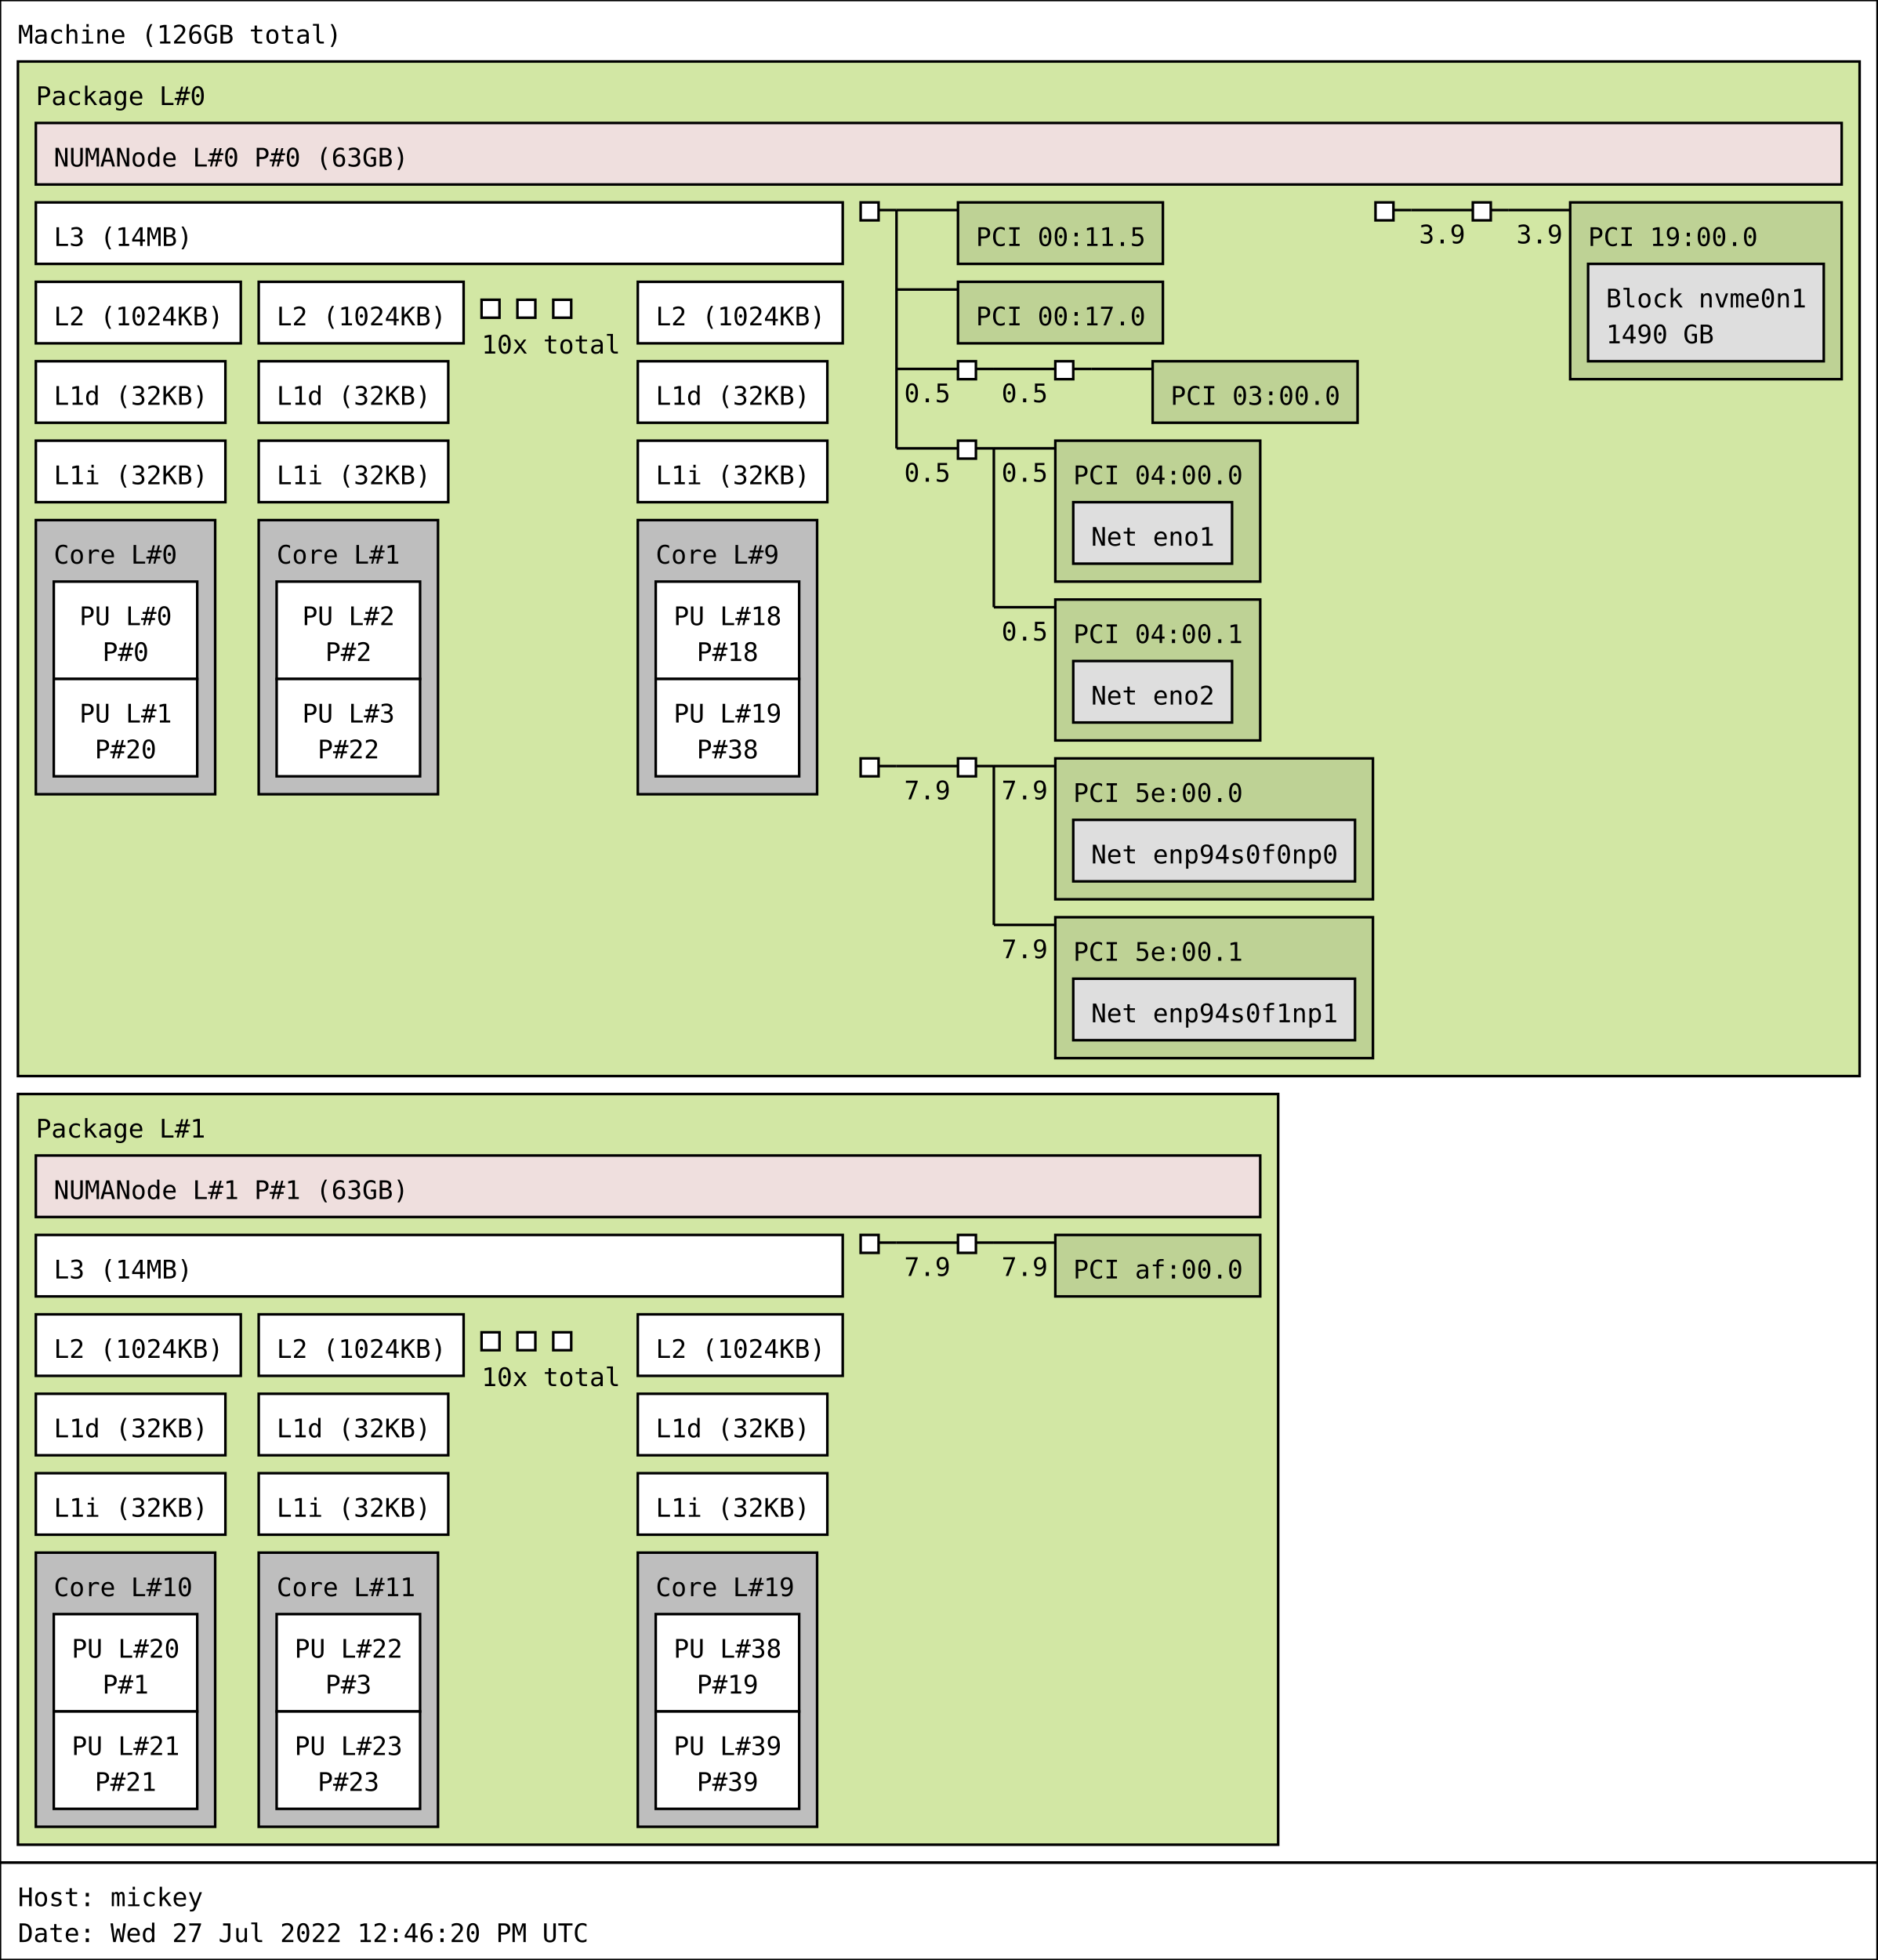
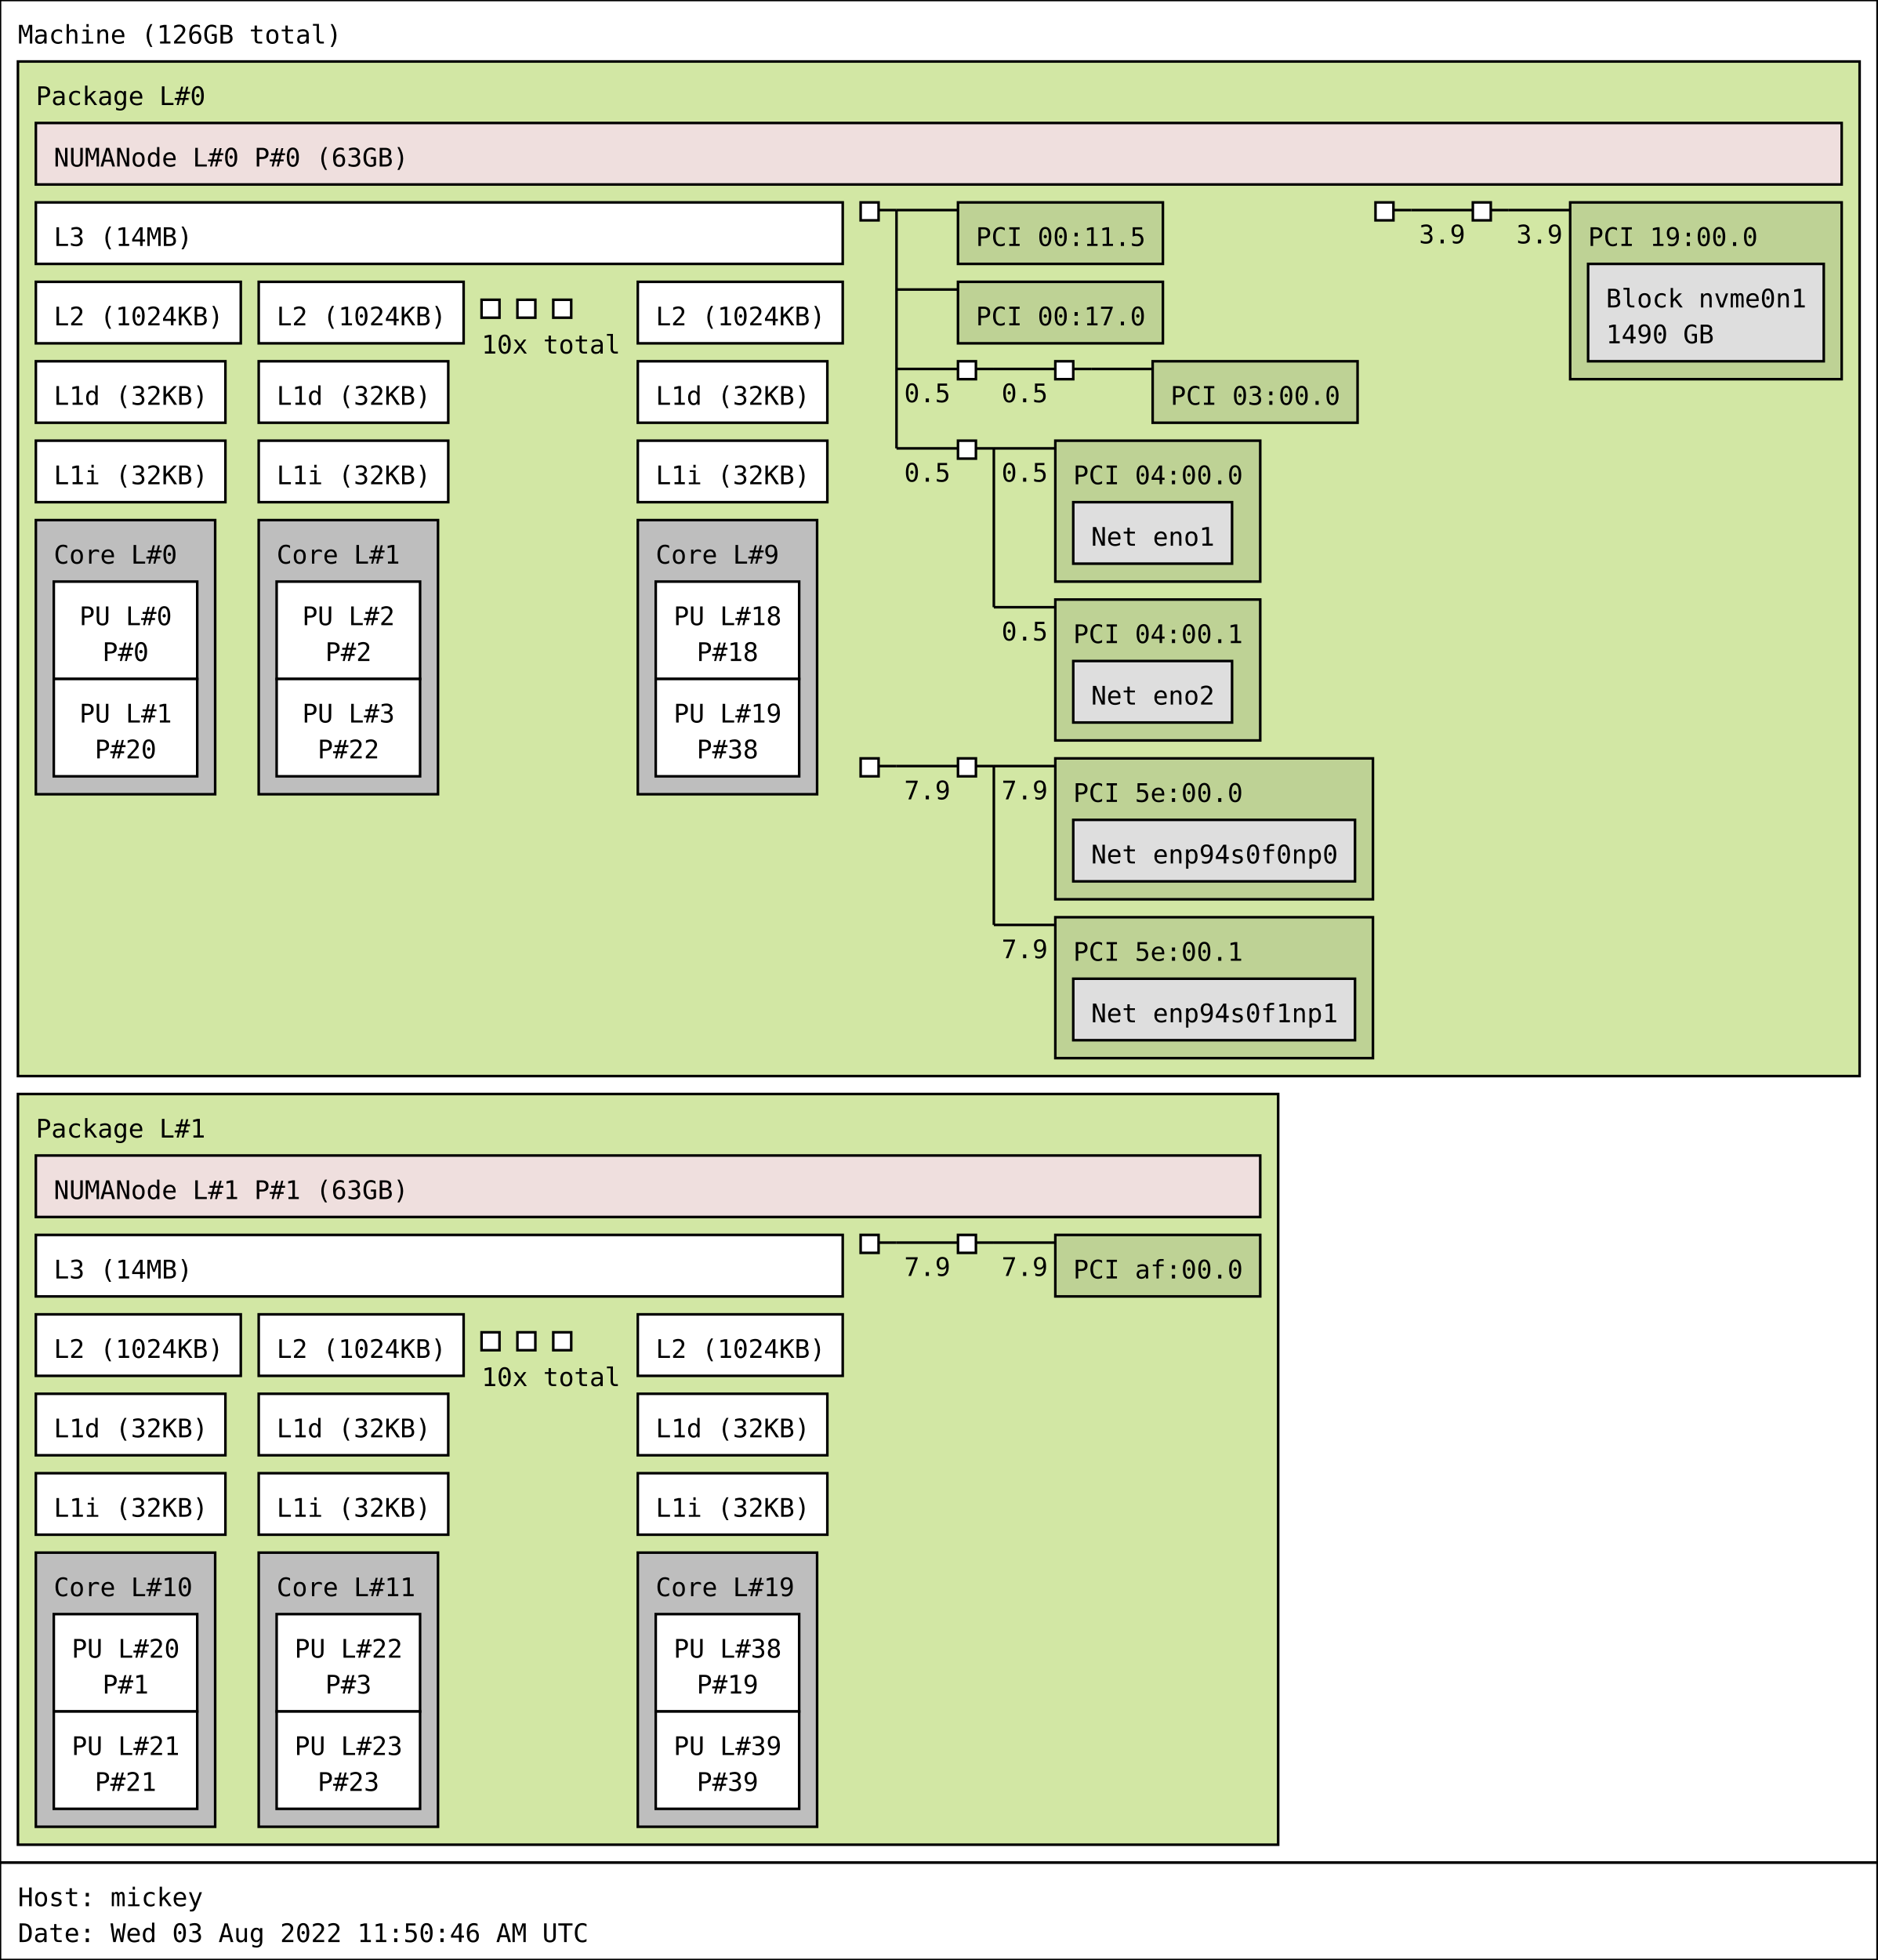
<svg xmlns="http://www.w3.org/2000/svg" width="733px" height="765px" viewBox="0 0 733px 765px" version="1.1">
  <rect id="Machine_0_rect" class="Machine" x="0" y="0" width="733" height="727" fill="rgb(255,255,255)" stroke="rgb(0,0,0)" stroke-width="1" />
  <text id="Machine_0_text" class="Machine" font-family="Monospace" x="7" y="17" fill="rgb(0,0,0)" font-size="10px">Machine (126GB total)</text>
  <rect id="Package_0_rect" class="Package" x="7" y="24" width="719" height="396" fill="rgb(210,231,164)" stroke="rgb(0,0,0)" stroke-width="1" />
  <text id="Package_0_text" class="Package" font-family="Monospace" x="14" y="41" fill="rgb(0,0,0)" font-size="10px">Package L#0</text>
  <rect id="L3_0_rect" class="L3" x="14" y="79" width="315" height="24" fill="rgb(255,255,255)" stroke="rgb(0,0,0)" stroke-width="1" />
  <text id="L3_0_text" class="L3" font-family="Monospace" x="21" y="96" fill="rgb(0,0,0)" font-size="10px">L3 (14MB)</text>
  <rect id="L2_0_rect" class="L2" x="14" y="110" width="80" height="24" fill="rgb(255,255,255)" stroke="rgb(0,0,0)" stroke-width="1" />
  <text id="L2_0_text" class="L2" font-family="Monospace" x="21" y="127" fill="rgb(0,0,0)" font-size="10px">L2 (1024KB)</text>
  <rect id="L1d_0_rect" class="L1d" x="14" y="141" width="74" height="24" fill="rgb(255,255,255)" stroke="rgb(0,0,0)" stroke-width="1" />
  <text id="L1d_0_text" class="L1d" font-family="Monospace" x="21" y="158" fill="rgb(0,0,0)" font-size="10px">L1d (32KB)</text>
  <rect id="L1i_0_rect" class="L1i" x="14" y="172" width="74" height="24" fill="rgb(255,255,255)" stroke="rgb(0,0,0)" stroke-width="1" />
  <text id="L1i_0_text" class="L1i" font-family="Monospace" x="21" y="189" fill="rgb(0,0,0)" font-size="10px">L1i (32KB)</text>
  <rect id="Core_0_rect" class="Core" x="14" y="203" width="70" height="107" fill="rgb(190,190,190)" stroke="rgb(0,0,0)" stroke-width="1" />
  <text id="Core_0_text" class="Core" font-family="Monospace" x="21" y="220" fill="rgb(0,0,0)" font-size="10px">Core L#0</text>
  <rect id="PU_0_rect" class="PU" x="21" y="227" width="56" height="38" fill="rgb(255,255,255)" stroke="rgb(0,0,0)" stroke-width="1" />
  <text id="PU_0_text" class="PU" font-family="Monospace" x="31" y="244" fill="rgb(0,0,0)" font-size="10px">PU L#0</text>
  <text id="PU_0_text_1" class="PU" font-family="Monospace" x="40" y="258" fill="rgb(0,0,0)" font-size="10px">P#0</text>
  <rect id="PU_1_rect" class="PU" x="21" y="265" width="56" height="38" fill="rgb(255,255,255)" stroke="rgb(0,0,0)" stroke-width="1" />
  <text id="PU_1_text" class="PU" font-family="Monospace" x="31" y="282" fill="rgb(0,0,0)" font-size="10px">PU L#1</text>
  <text id="PU_1_text_1" class="PU" font-family="Monospace" x="37" y="296" fill="rgb(0,0,0)" font-size="10px">P#20</text>
  <rect id="L2_1_rect" class="L2" x="101" y="110" width="80" height="24" fill="rgb(255,255,255)" stroke="rgb(0,0,0)" stroke-width="1" />
  <text id="L2_1_text" class="L2" font-family="Monospace" x="108" y="127" fill="rgb(0,0,0)" font-size="10px">L2 (1024KB)</text>
  <rect id="L1d_1_rect" class="L1d" x="101" y="141" width="74" height="24" fill="rgb(255,255,255)" stroke="rgb(0,0,0)" stroke-width="1" />
  <text id="L1d_1_text" class="L1d" font-family="Monospace" x="108" y="158" fill="rgb(0,0,0)" font-size="10px">L1d (32KB)</text>
  <rect id="L1i_1_rect" class="L1i" x="101" y="172" width="74" height="24" fill="rgb(255,255,255)" stroke="rgb(0,0,0)" stroke-width="1" />
  <text id="L1i_1_text" class="L1i" font-family="Monospace" x="108" y="189" fill="rgb(0,0,0)" font-size="10px">L1i (32KB)</text>
  <rect id="Core_1_rect" class="Core" x="101" y="203" width="70" height="107" fill="rgb(190,190,190)" stroke="rgb(0,0,0)" stroke-width="1" />
  <text id="Core_1_text" class="Core" font-family="Monospace" x="108" y="220" fill="rgb(0,0,0)" font-size="10px">Core L#1</text>
  <rect id="PU_2_rect" class="PU" x="108" y="227" width="56" height="38" fill="rgb(255,255,255)" stroke="rgb(0,0,0)" stroke-width="1" />
  <text id="PU_2_text" class="PU" font-family="Monospace" x="118" y="244" fill="rgb(0,0,0)" font-size="10px">PU L#2</text>
  <text id="PU_2_text_1" class="PU" font-family="Monospace" x="127" y="258" fill="rgb(0,0,0)" font-size="10px">P#2</text>
  <rect id="PU_3_rect" class="PU" x="108" y="265" width="56" height="38" fill="rgb(255,255,255)" stroke="rgb(0,0,0)" stroke-width="1" />
  <text id="PU_3_text" class="PU" font-family="Monospace" x="118" y="282" fill="rgb(0,0,0)" font-size="10px">PU L#3</text>
  <text id="PU_3_text_1" class="PU" font-family="Monospace" x="124" y="296" fill="rgb(0,0,0)" font-size="10px">P#22</text>
  <rect id="L2_2_rect" class="L2" x="188" y="117" width="7" height="7" fill="rgb(255,255,255)" stroke="rgb(0,0,0)" stroke-width="1" />
  <rect id="L2_2_rect" class="L2" x="202" y="117" width="7" height="7" fill="rgb(255,255,255)" stroke="rgb(0,0,0)" stroke-width="1" />
  <rect id="L2_2_rect" class="L2" x="216" y="117" width="7" height="7" fill="rgb(255,255,255)" stroke="rgb(0,0,0)" stroke-width="1" />
  <text id="L2_2_text" class="L2" font-family="Monospace" x="188" y="138" fill="rgb(0,0,0)" font-size="10px">10x total</text>
  <rect id="L2_9_rect" class="L2" x="249" y="110" width="80" height="24" fill="rgb(255,255,255)" stroke="rgb(0,0,0)" stroke-width="1" />
  <text id="L2_9_text" class="L2" font-family="Monospace" x="256" y="127" fill="rgb(0,0,0)" font-size="10px">L2 (1024KB)</text>
  <rect id="L1d_9_rect" class="L1d" x="249" y="141" width="74" height="24" fill="rgb(255,255,255)" stroke="rgb(0,0,0)" stroke-width="1" />
  <text id="L1d_9_text" class="L1d" font-family="Monospace" x="256" y="158" fill="rgb(0,0,0)" font-size="10px">L1d (32KB)</text>
  <rect id="L1i_9_rect" class="L1i" x="249" y="172" width="74" height="24" fill="rgb(255,255,255)" stroke="rgb(0,0,0)" stroke-width="1" />
  <text id="L1i_9_text" class="L1i" font-family="Monospace" x="256" y="189" fill="rgb(0,0,0)" font-size="10px">L1i (32KB)</text>
  <rect id="Core_9_rect" class="Core" x="249" y="203" width="70" height="107" fill="rgb(190,190,190)" stroke="rgb(0,0,0)" stroke-width="1" />
  <text id="Core_9_text" class="Core" font-family="Monospace" x="256" y="220" fill="rgb(0,0,0)" font-size="10px">Core L#9</text>
  <rect id="PU_18_rect" class="PU" x="256" y="227" width="56" height="38" fill="rgb(255,255,255)" stroke="rgb(0,0,0)" stroke-width="1" />
  <text id="PU_18_text" class="PU" font-family="Monospace" x="263" y="244" fill="rgb(0,0,0)" font-size="10px">PU L#18</text>
  <text id="PU_18_text_1" class="PU" font-family="Monospace" x="272" y="258" fill="rgb(0,0,0)" font-size="10px">P#18</text>
  <rect id="PU_19_rect" class="PU" x="256" y="265" width="56" height="38" fill="rgb(255,255,255)" stroke="rgb(0,0,0)" stroke-width="1" />
  <text id="PU_19_text" class="PU" font-family="Monospace" x="263" y="282" fill="rgb(0,0,0)" font-size="10px">PU L#19</text>
  <text id="PU_19_text_1" class="PU" font-family="Monospace" x="272" y="296" fill="rgb(0,0,0)" font-size="10px">P#38</text>
  <rect id="NUMANode_0_rect" class="NUMANode" x="14" y="48" width="705" height="24" fill="rgb(239,223,222)" stroke="rgb(0,0,0)" stroke-width="1" />
  <text id="NUMANode_0_text" class="NUMANode" font-family="Monospace" x="21" y="65" fill="rgb(0,0,0)" font-size="10px">NUMANode L#0 P#0 (63GB)</text>
  <rect id="HostBridge_0_rect" class="HostBridge" x="336" y="79" width="7" height="7" fill="rgb(255,255,255)" stroke="rgb(0,0,0)" stroke-width="1" />
  <line id="HostBridge_0_line" class="HostBridge" x1="343" y1="82" x2="350" y2="82" stroke="rgb(0,0,0)" stroke-width="1" />
  <line id="HostBridge_0_line_2" class="HostBridge" x1="350" y1="82" x2="374" y2="82" stroke="rgb(0,0,0)" stroke-width="1" />
  <line id="HostBridge_0_line_3" class="HostBridge" x1="350" y1="113" x2="374" y2="113" stroke="rgb(0,0,0)" stroke-width="1" />
  <line id="HostBridge_0_line_4" class="HostBridge" x1="350" y1="144" x2="374" y2="144" stroke="rgb(0,0,0)" stroke-width="1" />
  <text id="HostBridge_0_text_4" class="HostBridge" font-family="Monospace" x="353" y="157" fill="rgb(0,0,0)" font-size="10px">0.5</text>
  <line id="HostBridge_0_line_5" class="HostBridge" x1="350" y1="175" x2="374" y2="175" stroke="rgb(0,0,0)" stroke-width="1" />
  <text id="HostBridge_0_text_5" class="HostBridge" font-family="Monospace" x="353" y="188" fill="rgb(0,0,0)" font-size="10px">0.5</text>
  <line id="HostBridge_0_line_1" class="HostBridge" x1="350" y1="82" x2="350" y2="175" stroke="rgb(0,0,0)" stroke-width="1" />
  <rect id="PCI_0_rect" class="PCI" x="374" y="79" width="80" height="24" fill="rgb(190,210,149)" stroke="rgb(0,0,0)" stroke-width="1" />
  <text id="PCI_0_text" class="PCI" font-family="Monospace" x="381" y="96" fill="rgb(0,0,0)" font-size="10px">PCI 00:11.5</text>
  <rect id="PCI_1_rect" class="PCI" x="374" y="110" width="80" height="24" fill="rgb(190,210,149)" stroke="rgb(0,0,0)" stroke-width="1" />
  <text id="PCI_1_text" class="PCI" font-family="Monospace" x="381" y="127" fill="rgb(0,0,0)" font-size="10px">PCI 00:17.0</text>
  <rect id="PCIBridge_1_rect" class="PCIBridge" x="374" y="141" width="7" height="7" fill="rgb(255,255,255)" stroke="rgb(0,0,0)" stroke-width="1" />
  <line id="PCIBridge_1_line" class="PCIBridge" x1="381" y1="144" x2="388" y2="144" stroke="rgb(0,0,0)" stroke-width="1" />
  <line id="PCIBridge_1_line_2" class="PCIBridge" x1="388" y1="144" x2="412" y2="144" stroke="rgb(0,0,0)" stroke-width="1" />
  <text id="PCIBridge_1_text_2" class="PCIBridge" font-family="Monospace" x="391" y="157" fill="rgb(0,0,0)" font-size="10px">0.5</text>
  <line id="PCIBridge_1_line_1" class="PCIBridge" x1="388" y1="144" x2="388" y2="144" stroke="rgb(0,0,0)" stroke-width="1" />
  <rect id="PCIBridge_2_rect" class="PCIBridge" x="412" y="141" width="7" height="7" fill="rgb(255,255,255)" stroke="rgb(0,0,0)" stroke-width="1" />
  <line id="PCIBridge_2_line" class="PCIBridge" x1="419" y1="144" x2="426" y2="144" stroke="rgb(0,0,0)" stroke-width="1" />
  <line id="PCIBridge_2_line_2" class="PCIBridge" x1="426" y1="144" x2="450" y2="144" stroke="rgb(0,0,0)" stroke-width="1" />
  <line id="PCIBridge_2_line_1" class="PCIBridge" x1="426" y1="144" x2="426" y2="144" stroke="rgb(0,0,0)" stroke-width="1" />
  <rect id="PCI_2_rect" class="PCI" x="450" y="141" width="80" height="24" fill="rgb(190,210,149)" stroke="rgb(0,0,0)" stroke-width="1" />
  <text id="PCI_2_text" class="PCI" font-family="Monospace" x="457" y="158" fill="rgb(0,0,0)" font-size="10px">PCI 03:00.0</text>
  <rect id="PCIBridge_3_rect" class="PCIBridge" x="374" y="172" width="7" height="7" fill="rgb(255,255,255)" stroke="rgb(0,0,0)" stroke-width="1" />
  <line id="PCIBridge_3_line" class="PCIBridge" x1="381" y1="175" x2="388" y2="175" stroke="rgb(0,0,0)" stroke-width="1" />
  <line id="PCIBridge_3_line_2" class="PCIBridge" x1="388" y1="175" x2="412" y2="175" stroke="rgb(0,0,0)" stroke-width="1" />
  <text id="PCIBridge_3_text_2" class="PCIBridge" font-family="Monospace" x="391" y="188" fill="rgb(0,0,0)" font-size="10px">0.5</text>
  <line id="PCIBridge_3_line_3" class="PCIBridge" x1="388" y1="237" x2="412" y2="237" stroke="rgb(0,0,0)" stroke-width="1" />
  <text id="PCIBridge_3_text_3" class="PCIBridge" font-family="Monospace" x="391" y="250" fill="rgb(0,0,0)" font-size="10px">0.5</text>
  <line id="PCIBridge_3_line_1" class="PCIBridge" x1="388" y1="175" x2="388" y2="237" stroke="rgb(0,0,0)" stroke-width="1" />
  <rect id="PCI_3_rect" class="PCI" x="412" y="172" width="80" height="55" fill="rgb(190,210,149)" stroke="rgb(0,0,0)" stroke-width="1" />
  <text id="PCI_3_text" class="PCI" font-family="Monospace" x="419" y="189" fill="rgb(0,0,0)" font-size="10px">PCI 04:00.0</text>
  <rect id="Net_0_rect" class="Net" x="419" y="196" width="62" height="24" fill="rgb(222,222,222)" stroke="rgb(0,0,0)" stroke-width="1" />
  <text id="Net_0_text" class="Net" font-family="Monospace" x="426" y="213" fill="rgb(0,0,0)" font-size="10px">Net eno1</text>
  <rect id="PCI_4_rect" class="PCI" x="412" y="234" width="80" height="55" fill="rgb(190,210,149)" stroke="rgb(0,0,0)" stroke-width="1" />
  <text id="PCI_4_text" class="PCI" font-family="Monospace" x="419" y="251" fill="rgb(0,0,0)" font-size="10px">PCI 04:00.1</text>
  <rect id="Net_1_rect" class="Net" x="419" y="258" width="62" height="24" fill="rgb(222,222,222)" stroke="rgb(0,0,0)" stroke-width="1" />
  <text id="Net_1_text" class="Net" font-family="Monospace" x="426" y="275" fill="rgb(0,0,0)" font-size="10px">Net eno2</text>
  <rect id="HostBridge_4_rect" class="HostBridge" x="537" y="79" width="7" height="7" fill="rgb(255,255,255)" stroke="rgb(0,0,0)" stroke-width="1" />
  <line id="HostBridge_4_line" class="HostBridge" x1="544" y1="82" x2="551" y2="82" stroke="rgb(0,0,0)" stroke-width="1" />
  <line id="HostBridge_4_line_2" class="HostBridge" x1="551" y1="82" x2="575" y2="82" stroke="rgb(0,0,0)" stroke-width="1" />
  <text id="HostBridge_4_text_2" class="HostBridge" font-family="Monospace" x="554" y="95" fill="rgb(0,0,0)" font-size="10px">3.9</text>
  <line id="HostBridge_4_line_1" class="HostBridge" x1="551" y1="82" x2="551" y2="82" stroke="rgb(0,0,0)" stroke-width="1" />
  <rect id="PCIBridge_5_rect" class="PCIBridge" x="575" y="79" width="7" height="7" fill="rgb(255,255,255)" stroke="rgb(0,0,0)" stroke-width="1" />
  <line id="PCIBridge_5_line" class="PCIBridge" x1="582" y1="82" x2="589" y2="82" stroke="rgb(0,0,0)" stroke-width="1" />
  <line id="PCIBridge_5_line_2" class="PCIBridge" x1="589" y1="82" x2="613" y2="82" stroke="rgb(0,0,0)" stroke-width="1" />
  <text id="PCIBridge_5_text_2" class="PCIBridge" font-family="Monospace" x="592" y="95" fill="rgb(0,0,0)" font-size="10px">3.9</text>
  <line id="PCIBridge_5_line_1" class="PCIBridge" x1="589" y1="82" x2="589" y2="82" stroke="rgb(0,0,0)" stroke-width="1" />
  <rect id="PCI_5_rect" class="PCI" x="613" y="79" width="106" height="69" fill="rgb(190,210,149)" stroke="rgb(0,0,0)" stroke-width="1" />
  <text id="PCI_5_text" class="PCI" font-family="Monospace" x="620" y="96" fill="rgb(0,0,0)" font-size="10px">PCI 19:00.0</text>
  <rect id="Block_2_rect" class="Block" x="620" y="103" width="92" height="38" fill="rgb(222,222,222)" stroke="rgb(0,0,0)" stroke-width="1" />
  <text id="Block_2_text" class="Block" font-family="Monospace" x="627" y="120" fill="rgb(0,0,0)" font-size="10px">Block nvme0n1</text>
  <text id="Block_2_text_1" class="Block" font-family="Monospace" x="627" y="134" fill="rgb(0,0,0)" font-size="10px">1490 GB</text>
  <rect id="HostBridge_6_rect" class="HostBridge" x="336" y="296" width="7" height="7" fill="rgb(255,255,255)" stroke="rgb(0,0,0)" stroke-width="1" />
  <line id="HostBridge_6_line" class="HostBridge" x1="343" y1="299" x2="350" y2="299" stroke="rgb(0,0,0)" stroke-width="1" />
  <line id="HostBridge_6_line_2" class="HostBridge" x1="350" y1="299" x2="374" y2="299" stroke="rgb(0,0,0)" stroke-width="1" />
  <text id="HostBridge_6_text_2" class="HostBridge" font-family="Monospace" x="353" y="312" fill="rgb(0,0,0)" font-size="10px">7.9</text>
  <line id="HostBridge_6_line_1" class="HostBridge" x1="350" y1="299" x2="350" y2="299" stroke="rgb(0,0,0)" stroke-width="1" />
  <rect id="PCIBridge_7_rect" class="PCIBridge" x="374" y="296" width="7" height="7" fill="rgb(255,255,255)" stroke="rgb(0,0,0)" stroke-width="1" />
  <line id="PCIBridge_7_line" class="PCIBridge" x1="381" y1="299" x2="388" y2="299" stroke="rgb(0,0,0)" stroke-width="1" />
  <line id="PCIBridge_7_line_2" class="PCIBridge" x1="388" y1="299" x2="412" y2="299" stroke="rgb(0,0,0)" stroke-width="1" />
  <text id="PCIBridge_7_text_2" class="PCIBridge" font-family="Monospace" x="391" y="312" fill="rgb(0,0,0)" font-size="10px">7.9</text>
  <line id="PCIBridge_7_line_3" class="PCIBridge" x1="388" y1="361" x2="412" y2="361" stroke="rgb(0,0,0)" stroke-width="1" />
  <text id="PCIBridge_7_text_3" class="PCIBridge" font-family="Monospace" x="391" y="374" fill="rgb(0,0,0)" font-size="10px">7.9</text>
  <line id="PCIBridge_7_line_1" class="PCIBridge" x1="388" y1="299" x2="388" y2="361" stroke="rgb(0,0,0)" stroke-width="1" />
  <rect id="PCI_6_rect" class="PCI" x="412" y="296" width="124" height="55" fill="rgb(190,210,149)" stroke="rgb(0,0,0)" stroke-width="1" />
  <text id="PCI_6_text" class="PCI" font-family="Monospace" x="419" y="313" fill="rgb(0,0,0)" font-size="10px">PCI 5e:00.0</text>
  <rect id="Net_3_rect" class="Net" x="419" y="320" width="110" height="24" fill="rgb(222,222,222)" stroke="rgb(0,0,0)" stroke-width="1" />
  <text id="Net_3_text" class="Net" font-family="Monospace" x="426" y="337" fill="rgb(0,0,0)" font-size="10px">Net enp94s0f0np0</text>
  <rect id="PCI_7_rect" class="PCI" x="412" y="358" width="124" height="55" fill="rgb(190,210,149)" stroke="rgb(0,0,0)" stroke-width="1" />
  <text id="PCI_7_text" class="PCI" font-family="Monospace" x="419" y="375" fill="rgb(0,0,0)" font-size="10px">PCI 5e:00.1</text>
  <rect id="Net_4_rect" class="Net" x="419" y="382" width="110" height="24" fill="rgb(222,222,222)" stroke="rgb(0,0,0)" stroke-width="1" />
  <text id="Net_4_text" class="Net" font-family="Monospace" x="426" y="399" fill="rgb(0,0,0)" font-size="10px">Net enp94s0f1np1</text>
  <rect id="Package_1_rect" class="Package" x="7" y="427" width="492" height="293" fill="rgb(210,231,164)" stroke="rgb(0,0,0)" stroke-width="1" />
  <text id="Package_1_text" class="Package" font-family="Monospace" x="14" y="444" fill="rgb(0,0,0)" font-size="10px">Package L#1</text>
  <rect id="L3_1_rect" class="L3" x="14" y="482" width="315" height="24" fill="rgb(255,255,255)" stroke="rgb(0,0,0)" stroke-width="1" />
  <text id="L3_1_text" class="L3" font-family="Monospace" x="21" y="499" fill="rgb(0,0,0)" font-size="10px">L3 (14MB)</text>
  <rect id="L2_10_rect" class="L2" x="14" y="513" width="80" height="24" fill="rgb(255,255,255)" stroke="rgb(0,0,0)" stroke-width="1" />
  <text id="L2_10_text" class="L2" font-family="Monospace" x="21" y="530" fill="rgb(0,0,0)" font-size="10px">L2 (1024KB)</text>
  <rect id="L1d_10_rect" class="L1d" x="14" y="544" width="74" height="24" fill="rgb(255,255,255)" stroke="rgb(0,0,0)" stroke-width="1" />
  <text id="L1d_10_text" class="L1d" font-family="Monospace" x="21" y="561" fill="rgb(0,0,0)" font-size="10px">L1d (32KB)</text>
  <rect id="L1i_10_rect" class="L1i" x="14" y="575" width="74" height="24" fill="rgb(255,255,255)" stroke="rgb(0,0,0)" stroke-width="1" />
  <text id="L1i_10_text" class="L1i" font-family="Monospace" x="21" y="592" fill="rgb(0,0,0)" font-size="10px">L1i (32KB)</text>
  <rect id="Core_10_rect" class="Core" x="14" y="606" width="70" height="107" fill="rgb(190,190,190)" stroke="rgb(0,0,0)" stroke-width="1" />
  <text id="Core_10_text" class="Core" font-family="Monospace" x="21" y="623" fill="rgb(0,0,0)" font-size="10px">Core L#10</text>
  <rect id="PU_20_rect" class="PU" x="21" y="630" width="56" height="38" fill="rgb(255,255,255)" stroke="rgb(0,0,0)" stroke-width="1" />
  <text id="PU_20_text" class="PU" font-family="Monospace" x="28" y="647" fill="rgb(0,0,0)" font-size="10px">PU L#20</text>
  <text id="PU_20_text_1" class="PU" font-family="Monospace" x="40" y="661" fill="rgb(0,0,0)" font-size="10px">P#1</text>
  <rect id="PU_21_rect" class="PU" x="21" y="668" width="56" height="38" fill="rgb(255,255,255)" stroke="rgb(0,0,0)" stroke-width="1" />
  <text id="PU_21_text" class="PU" font-family="Monospace" x="28" y="685" fill="rgb(0,0,0)" font-size="10px">PU L#21</text>
  <text id="PU_21_text_1" class="PU" font-family="Monospace" x="37" y="699" fill="rgb(0,0,0)" font-size="10px">P#21</text>
  <rect id="L2_11_rect" class="L2" x="101" y="513" width="80" height="24" fill="rgb(255,255,255)" stroke="rgb(0,0,0)" stroke-width="1" />
  <text id="L2_11_text" class="L2" font-family="Monospace" x="108" y="530" fill="rgb(0,0,0)" font-size="10px">L2 (1024KB)</text>
  <rect id="L1d_11_rect" class="L1d" x="101" y="544" width="74" height="24" fill="rgb(255,255,255)" stroke="rgb(0,0,0)" stroke-width="1" />
  <text id="L1d_11_text" class="L1d" font-family="Monospace" x="108" y="561" fill="rgb(0,0,0)" font-size="10px">L1d (32KB)</text>
  <rect id="L1i_11_rect" class="L1i" x="101" y="575" width="74" height="24" fill="rgb(255,255,255)" stroke="rgb(0,0,0)" stroke-width="1" />
  <text id="L1i_11_text" class="L1i" font-family="Monospace" x="108" y="592" fill="rgb(0,0,0)" font-size="10px">L1i (32KB)</text>
  <rect id="Core_11_rect" class="Core" x="101" y="606" width="70" height="107" fill="rgb(190,190,190)" stroke="rgb(0,0,0)" stroke-width="1" />
  <text id="Core_11_text" class="Core" font-family="Monospace" x="108" y="623" fill="rgb(0,0,0)" font-size="10px">Core L#11</text>
  <rect id="PU_22_rect" class="PU" x="108" y="630" width="56" height="38" fill="rgb(255,255,255)" stroke="rgb(0,0,0)" stroke-width="1" />
  <text id="PU_22_text" class="PU" font-family="Monospace" x="115" y="647" fill="rgb(0,0,0)" font-size="10px">PU L#22</text>
  <text id="PU_22_text_1" class="PU" font-family="Monospace" x="127" y="661" fill="rgb(0,0,0)" font-size="10px">P#3</text>
  <rect id="PU_23_rect" class="PU" x="108" y="668" width="56" height="38" fill="rgb(255,255,255)" stroke="rgb(0,0,0)" stroke-width="1" />
  <text id="PU_23_text" class="PU" font-family="Monospace" x="115" y="685" fill="rgb(0,0,0)" font-size="10px">PU L#23</text>
  <text id="PU_23_text_1" class="PU" font-family="Monospace" x="124" y="699" fill="rgb(0,0,0)" font-size="10px">P#23</text>
  <rect id="L2_12_rect" class="L2" x="188" y="520" width="7" height="7" fill="rgb(255,255,255)" stroke="rgb(0,0,0)" stroke-width="1" />
  <rect id="L2_12_rect" class="L2" x="202" y="520" width="7" height="7" fill="rgb(255,255,255)" stroke="rgb(0,0,0)" stroke-width="1" />
  <rect id="L2_12_rect" class="L2" x="216" y="520" width="7" height="7" fill="rgb(255,255,255)" stroke="rgb(0,0,0)" stroke-width="1" />
  <text id="L2_12_text" class="L2" font-family="Monospace" x="188" y="541" fill="rgb(0,0,0)" font-size="10px">10x total</text>
  <rect id="L2_19_rect" class="L2" x="249" y="513" width="80" height="24" fill="rgb(255,255,255)" stroke="rgb(0,0,0)" stroke-width="1" />
  <text id="L2_19_text" class="L2" font-family="Monospace" x="256" y="530" fill="rgb(0,0,0)" font-size="10px">L2 (1024KB)</text>
  <rect id="L1d_19_rect" class="L1d" x="249" y="544" width="74" height="24" fill="rgb(255,255,255)" stroke="rgb(0,0,0)" stroke-width="1" />
  <text id="L1d_19_text" class="L1d" font-family="Monospace" x="256" y="561" fill="rgb(0,0,0)" font-size="10px">L1d (32KB)</text>
  <rect id="L1i_19_rect" class="L1i" x="249" y="575" width="74" height="24" fill="rgb(255,255,255)" stroke="rgb(0,0,0)" stroke-width="1" />
  <text id="L1i_19_text" class="L1i" font-family="Monospace" x="256" y="592" fill="rgb(0,0,0)" font-size="10px">L1i (32KB)</text>
  <rect id="Core_19_rect" class="Core" x="249" y="606" width="70" height="107" fill="rgb(190,190,190)" stroke="rgb(0,0,0)" stroke-width="1" />
  <text id="Core_19_text" class="Core" font-family="Monospace" x="256" y="623" fill="rgb(0,0,0)" font-size="10px">Core L#19</text>
  <rect id="PU_38_rect" class="PU" x="256" y="630" width="56" height="38" fill="rgb(255,255,255)" stroke="rgb(0,0,0)" stroke-width="1" />
  <text id="PU_38_text" class="PU" font-family="Monospace" x="263" y="647" fill="rgb(0,0,0)" font-size="10px">PU L#38</text>
  <text id="PU_38_text_1" class="PU" font-family="Monospace" x="272" y="661" fill="rgb(0,0,0)" font-size="10px">P#19</text>
  <rect id="PU_39_rect" class="PU" x="256" y="668" width="56" height="38" fill="rgb(255,255,255)" stroke="rgb(0,0,0)" stroke-width="1" />
  <text id="PU_39_text" class="PU" font-family="Monospace" x="263" y="685" fill="rgb(0,0,0)" font-size="10px">PU L#39</text>
  <text id="PU_39_text_1" class="PU" font-family="Monospace" x="272" y="699" fill="rgb(0,0,0)" font-size="10px">P#39</text>
  <rect id="NUMANode_1_rect" class="NUMANode" x="14" y="451" width="478" height="24" fill="rgb(239,223,222)" stroke="rgb(0,0,0)" stroke-width="1" />
  <text id="NUMANode_1_text" class="NUMANode" font-family="Monospace" x="21" y="468" fill="rgb(0,0,0)" font-size="10px">NUMANode L#1 P#1 (63GB)</text>
  <rect id="HostBridge_8_rect" class="HostBridge" x="336" y="482" width="7" height="7" fill="rgb(255,255,255)" stroke="rgb(0,0,0)" stroke-width="1" />
  <line id="HostBridge_8_line" class="HostBridge" x1="343" y1="485" x2="350" y2="485" stroke="rgb(0,0,0)" stroke-width="1" />
  <line id="HostBridge_8_line_2" class="HostBridge" x1="350" y1="485" x2="374" y2="485" stroke="rgb(0,0,0)" stroke-width="1" />
  <text id="HostBridge_8_text_2" class="HostBridge" font-family="Monospace" x="353" y="498" fill="rgb(0,0,0)" font-size="10px">7.9</text>
  <line id="HostBridge_8_line_1" class="HostBridge" x1="350" y1="485" x2="350" y2="485" stroke="rgb(0,0,0)" stroke-width="1" />
  <rect id="PCIBridge_9_rect" class="PCIBridge" x="374" y="482" width="7" height="7" fill="rgb(255,255,255)" stroke="rgb(0,0,0)" stroke-width="1" />
  <line id="PCIBridge_9_line" class="PCIBridge" x1="381" y1="485" x2="388" y2="485" stroke="rgb(0,0,0)" stroke-width="1" />
  <line id="PCIBridge_9_line_2" class="PCIBridge" x1="388" y1="485" x2="412" y2="485" stroke="rgb(0,0,0)" stroke-width="1" />
  <text id="PCIBridge_9_text_2" class="PCIBridge" font-family="Monospace" x="391" y="498" fill="rgb(0,0,0)" font-size="10px">7.9</text>
  <line id="PCIBridge_9_line_1" class="PCIBridge" x1="388" y1="485" x2="388" y2="485" stroke="rgb(0,0,0)" stroke-width="1" />
  <rect id="PCI_8_rect" class="PCI" x="412" y="482" width="80" height="24" fill="rgb(190,210,149)" stroke="rgb(0,0,0)" stroke-width="1" />
  <text id="PCI_8_text" class="PCI" font-family="Monospace" x="419" y="499" fill="rgb(0,0,0)" font-size="10px">PCI af:00.0</text>
  <rect id="anon_rect" x="0" y="727" width="733" height="38" fill="rgb(255,255,255)" stroke="rgb(0,0,0)" stroke-width="1" />
  <text id="anon_text" font-family="Monospace" x="7" y="744" fill="rgb(0,0,0)" font-size="10px">Host: mickey</text>
-   <text id="anon_text_1" font-family="Monospace" x="7" y="758" fill="rgb(0,0,0)" font-size="10px">Date: Wed 27 Jul 2022 12:46:20 PM UTC</text>
+   <text id="anon_text_1" font-family="Monospace" x="7" y="758" fill="rgb(0,0,0)" font-size="10px">Date: Wed 03 Aug 2022 11:50:46 AM UTC</text>
</svg>
